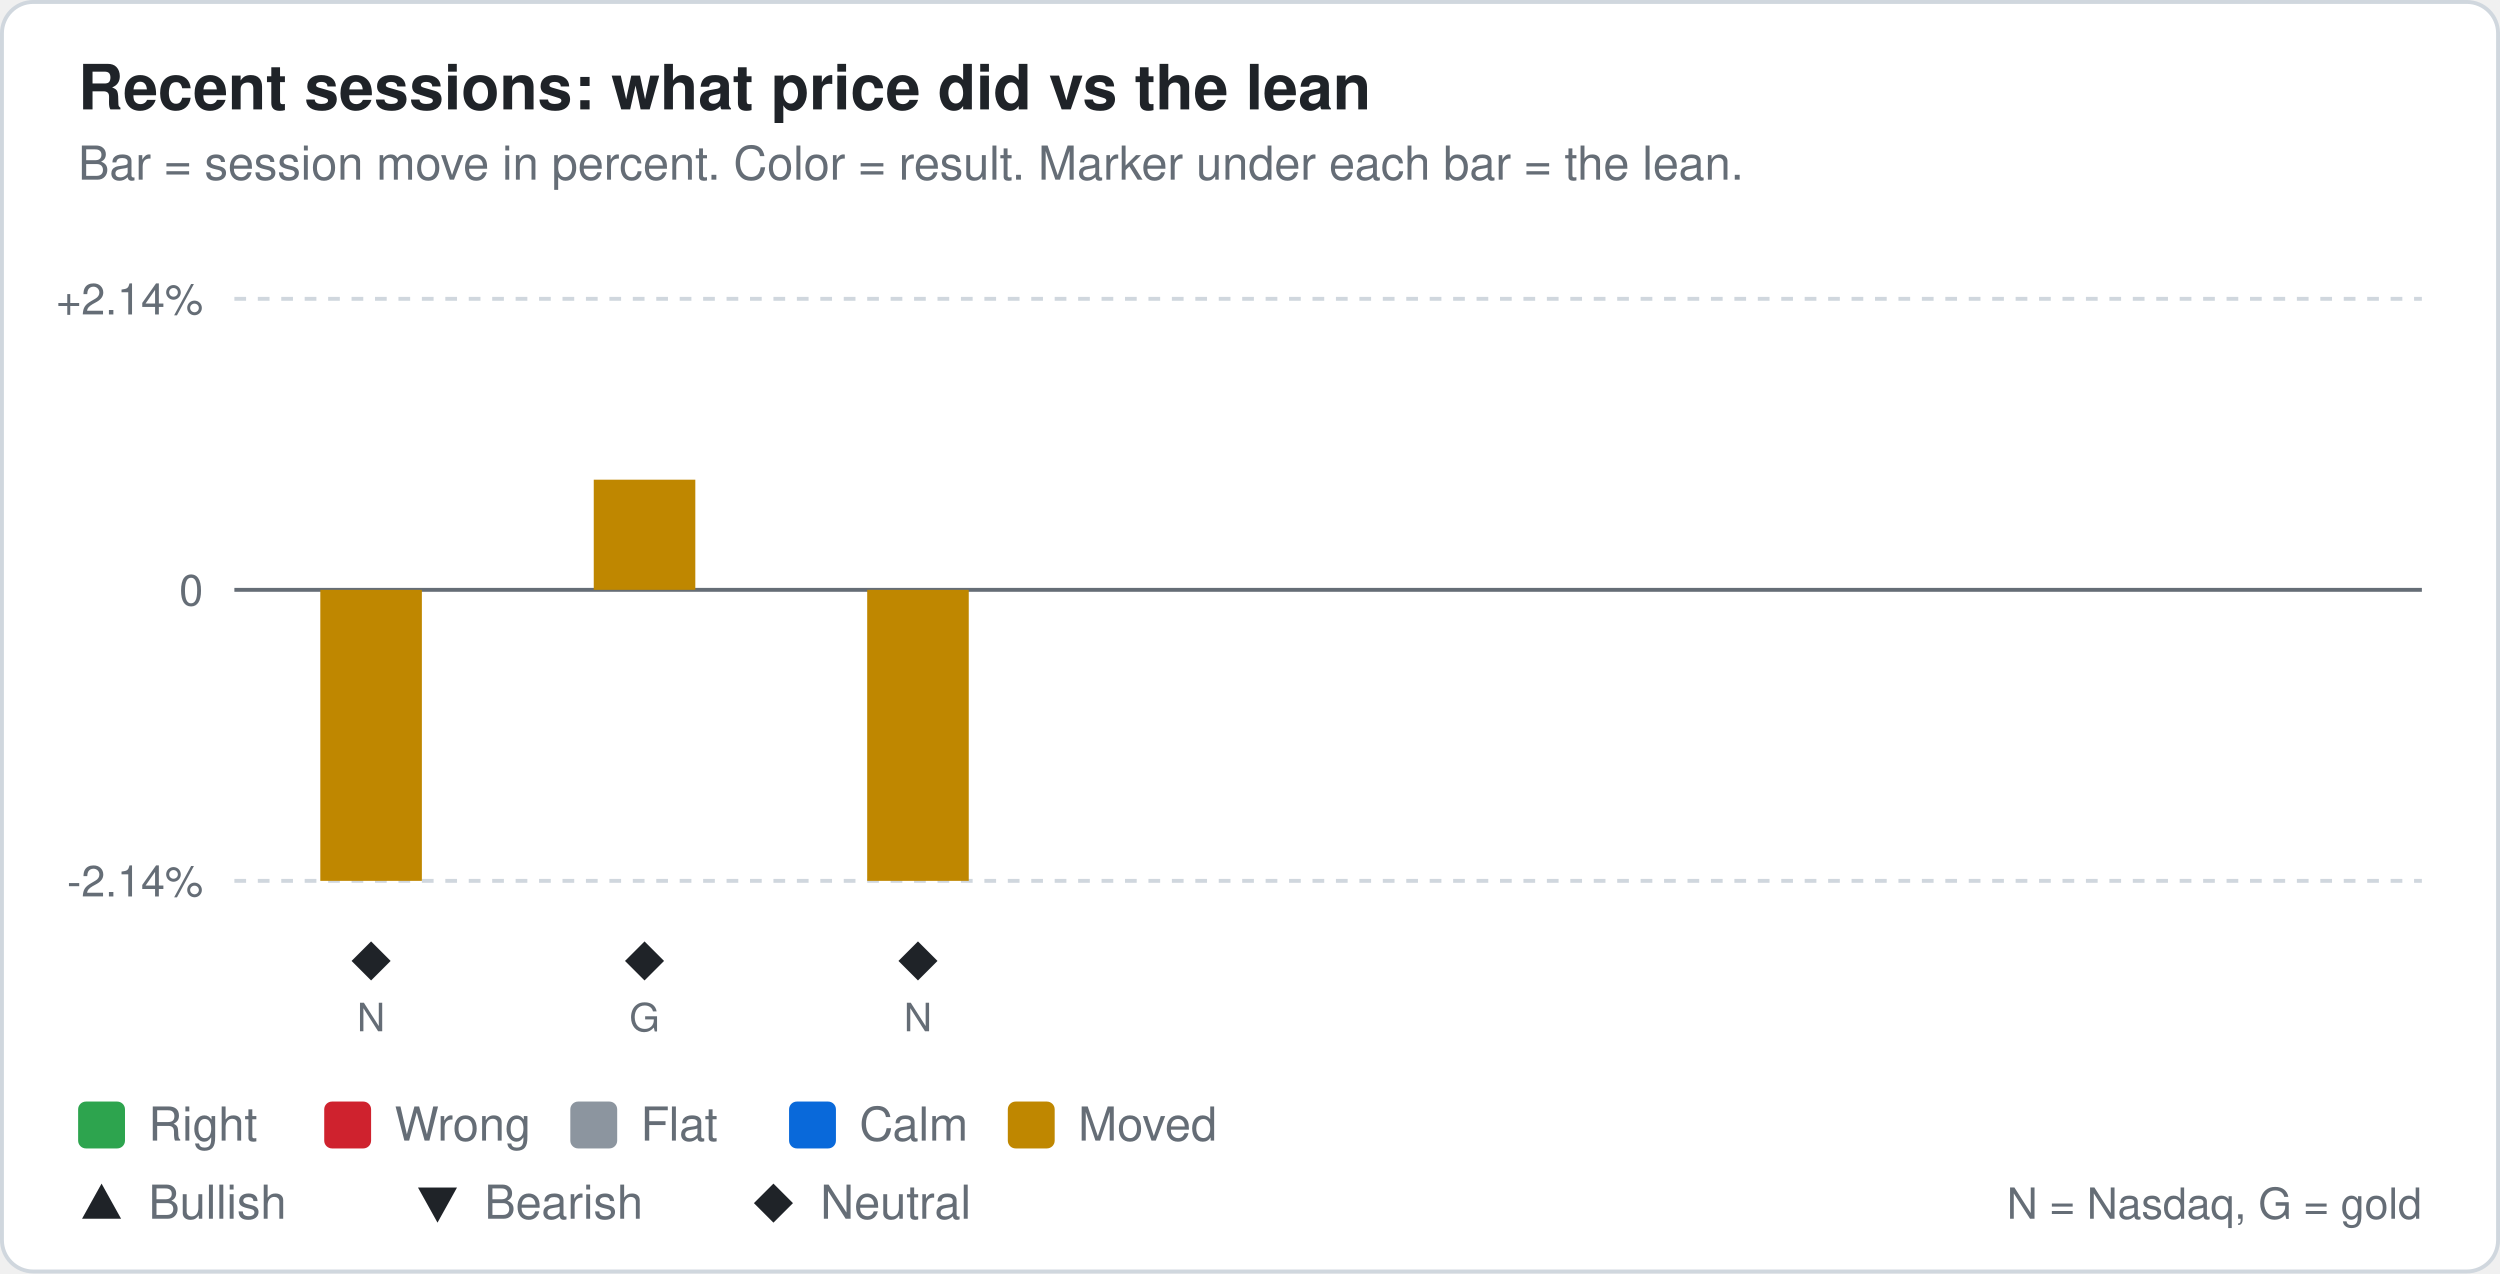
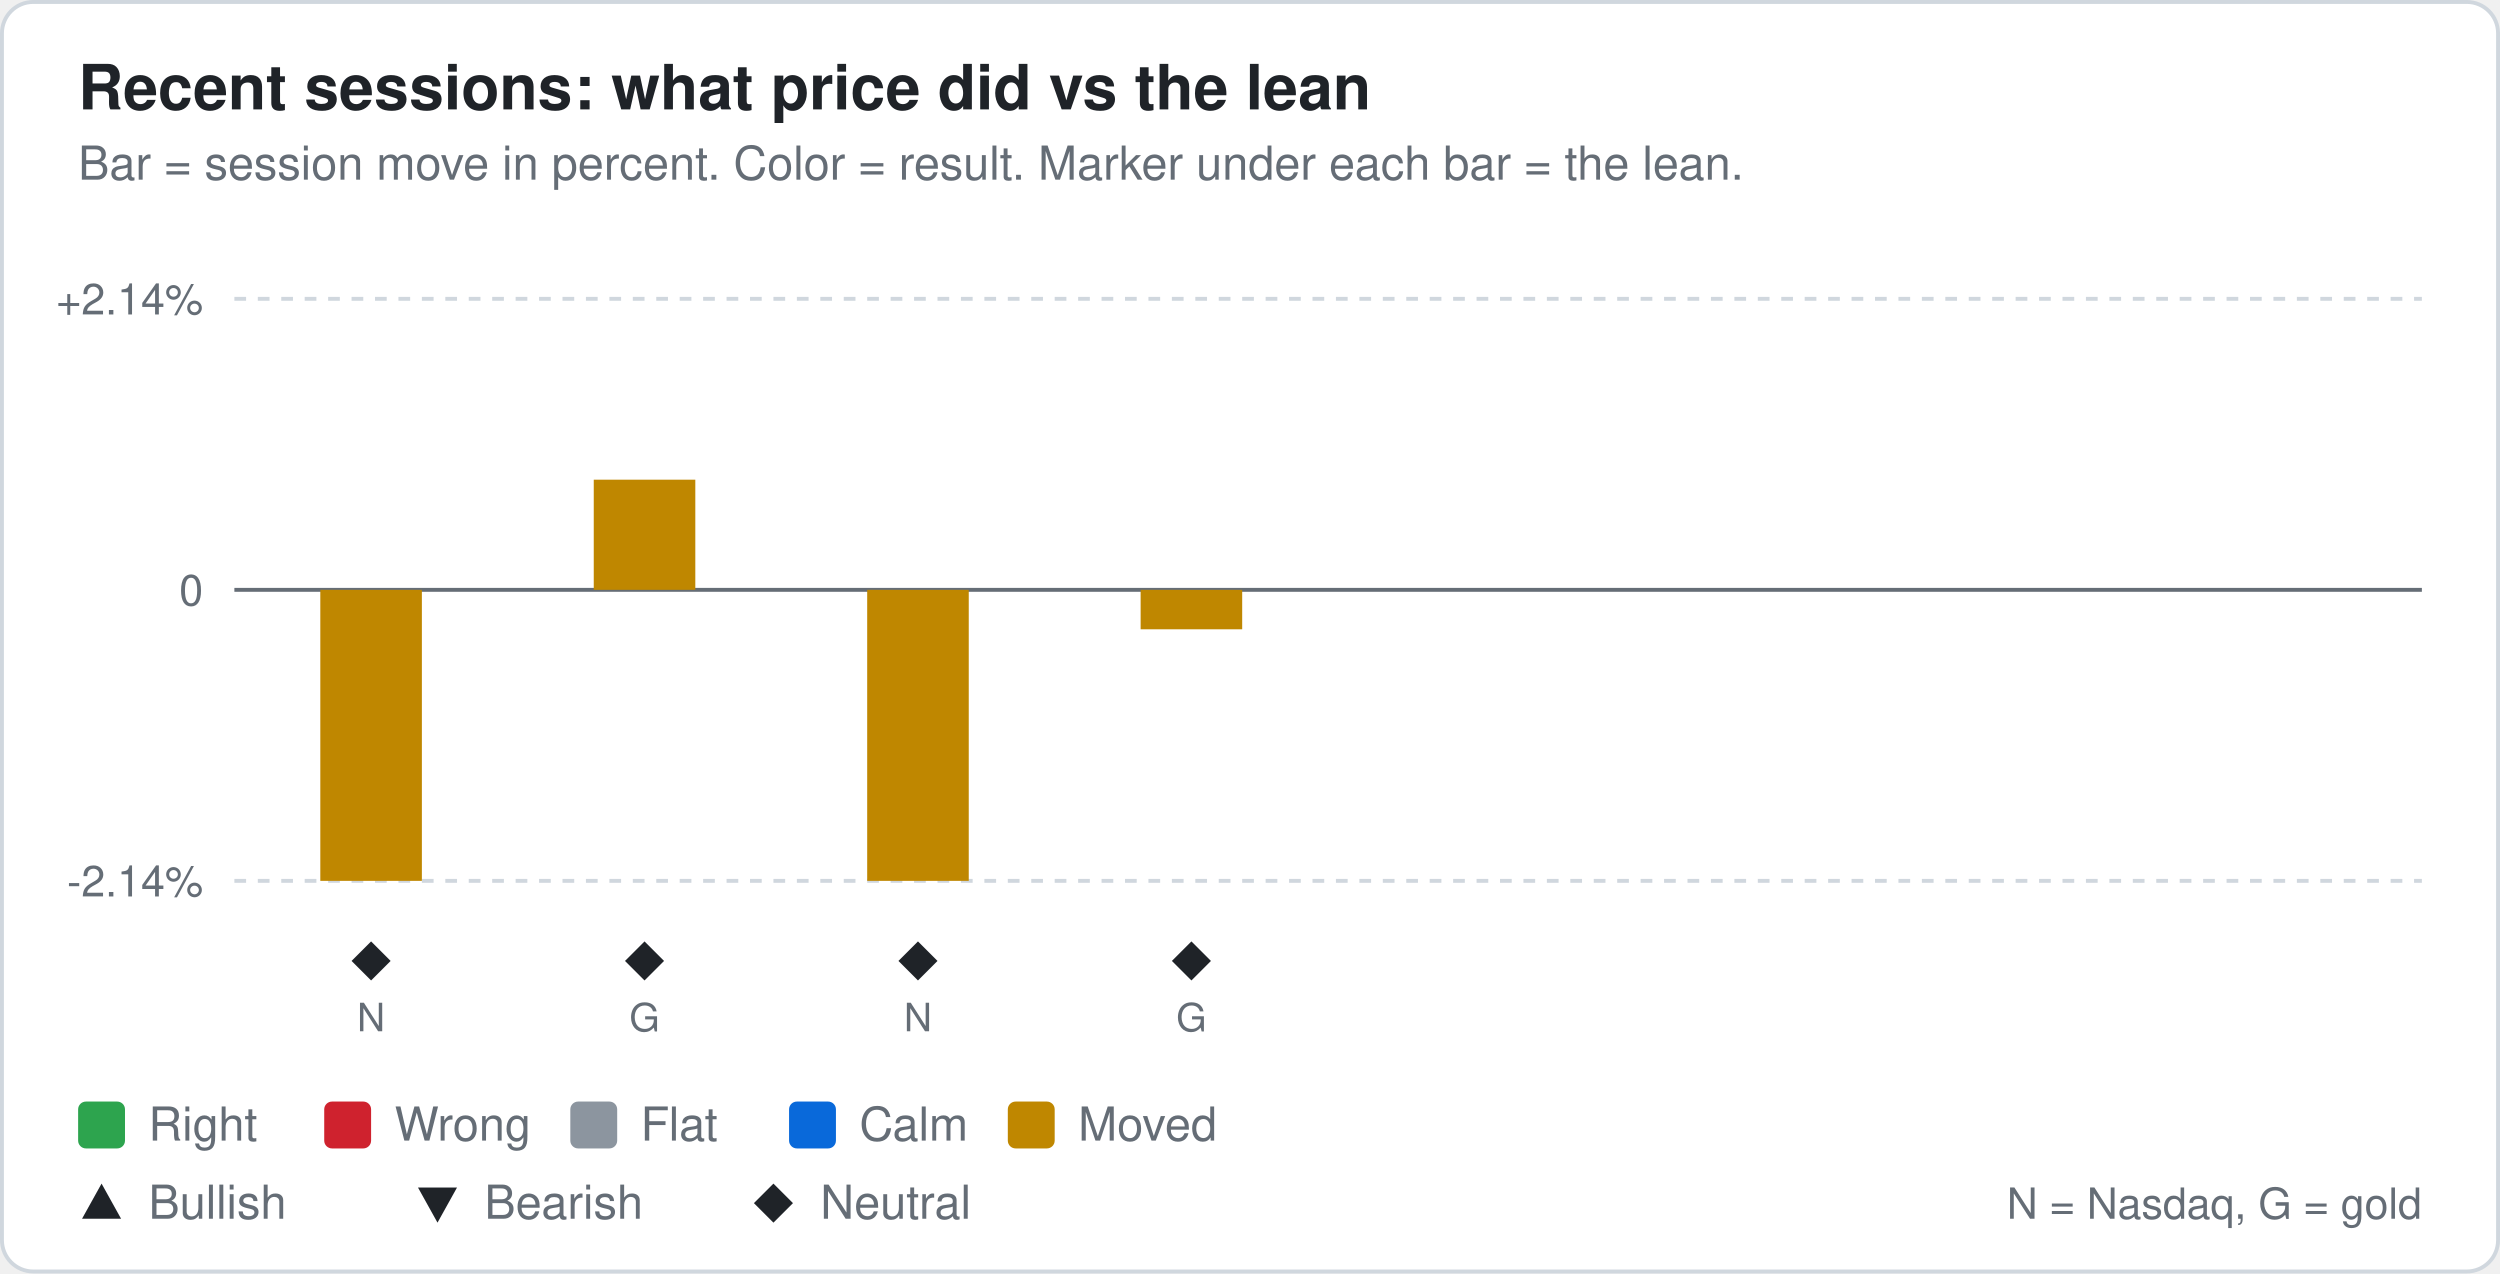
<svg xmlns="http://www.w3.org/2000/svg" width="640" height="326" viewBox="0 0 640 326" font-family="Helvetica, Arial, sans-serif">
  <rect x="0.5" y="0.5" width="639" height="325" rx="8" fill="#ffffff" stroke="#d0d7de" />
  <text x="20" y="28" font-size="16" font-weight="bold" fill="#1f2328">Recent sessions: what price did vs the lean</text>
  <text x="20" y="46" font-size="12" fill="#656d76">Bar = session move in percent. Color = result. Marker under each bar = the lean.</text>
  <line x1="60" y1="151.0" x2="620" y2="151.0" stroke="#656d76" />
  <line x1="60" y1="76.5" x2="620" y2="76.5" stroke="#d0d7de" stroke-dasharray="3 3" />
  <text x="52" y="80.5" font-size="11" text-anchor="end" fill="#656d76">+2.14%</text>
  <line x1="60" y1="225.5" x2="620" y2="225.5" stroke="#d0d7de" stroke-dasharray="3 3" />
  <text x="52" y="229.5" font-size="11" text-anchor="end" fill="#656d76">-2.14%</text>
  <text x="52" y="155.0" font-size="11" text-anchor="end" fill="#656d76">0</text>
  <rect x="82.0" y="151.0" width="26.0" height="74.5" fill="#bf8700" />
  <polygon points="95.0,241.0 100.0,246.0 95.0,251.0 90.0,246.0" fill="#1f2328" />
  <text x="95.0" y="264" font-size="10" text-anchor="middle" fill="#656d76">N</text>
  <rect x="152.0" y="122.8" width="26.0" height="28.2" fill="#bf8700" />
  <polygon points="165.0,241.0 170.0,246.0 165.0,251.0 160.0,246.0" fill="#1f2328" />
  <text x="165.0" y="264" font-size="10" text-anchor="middle" fill="#656d76">G</text>
  <rect x="222.0" y="151.0" width="26.0" height="74.5" fill="#bf8700" />
  <polygon points="235.0,241.0 240.0,246.0 235.0,251.0 230.0,246.0" fill="#1f2328" />
  <text x="235.0" y="264" font-size="10" text-anchor="middle" fill="#656d76">N</text>
+   <rect x="292.0" y="151.0" width="26.0" height="10.1" fill="#bf8700" />
+   <polygon points="305.0,241.0 310.0,246.0 305.0,251.0 300.0,246.0" fill="#1f2328" />
+   <text x="305.0" y="264" font-size="10" text-anchor="middle" fill="#656d76">G</text>
  <rect x="20" y="282" width="12" height="12" rx="2" fill="#2da44e" />
  <text x="38" y="292" font-size="12" fill="#656d76">Right</text>
  <rect x="83" y="282" width="12" height="12" rx="2" fill="#cf222e" />
  <text x="101" y="292" font-size="12" fill="#656d76">Wrong</text>
  <rect x="146" y="282" width="12" height="12" rx="2" fill="#8c959f" />
  <text x="164" y="292" font-size="12" fill="#656d76">Flat</text>
  <rect x="202" y="282" width="12" height="12" rx="2" fill="#0969da" />
  <text x="220" y="292" font-size="12" fill="#656d76">Calm</text>
  <rect x="258" y="282" width="12" height="12" rx="2" fill="#bf8700" />
  <text x="276" y="292" font-size="12" fill="#656d76">Moved</text>
  <polygon points="26.0,303.0 21.0,312.0 31.0,312.0" fill="#1f2328" />
  <text x="38" y="312" font-size="12" fill="#656d76">Bullish</text>
  <polygon points="107.0,304.0 117.0,304.0 112.0,313.0" fill="#1f2328" />
  <text x="124" y="312" font-size="12" fill="#656d76">Bearish</text>
  <polygon points="198.0,303.0 203.0,308.0 198.0,313.0 193.0,308.0" fill="#1f2328" />
  <text x="210" y="312" font-size="12" fill="#656d76">Neutral</text>
  <text x="620" y="312" font-size="11" text-anchor="end" fill="#656d76">N = Nasdaq, G = gold</text>
</svg>
